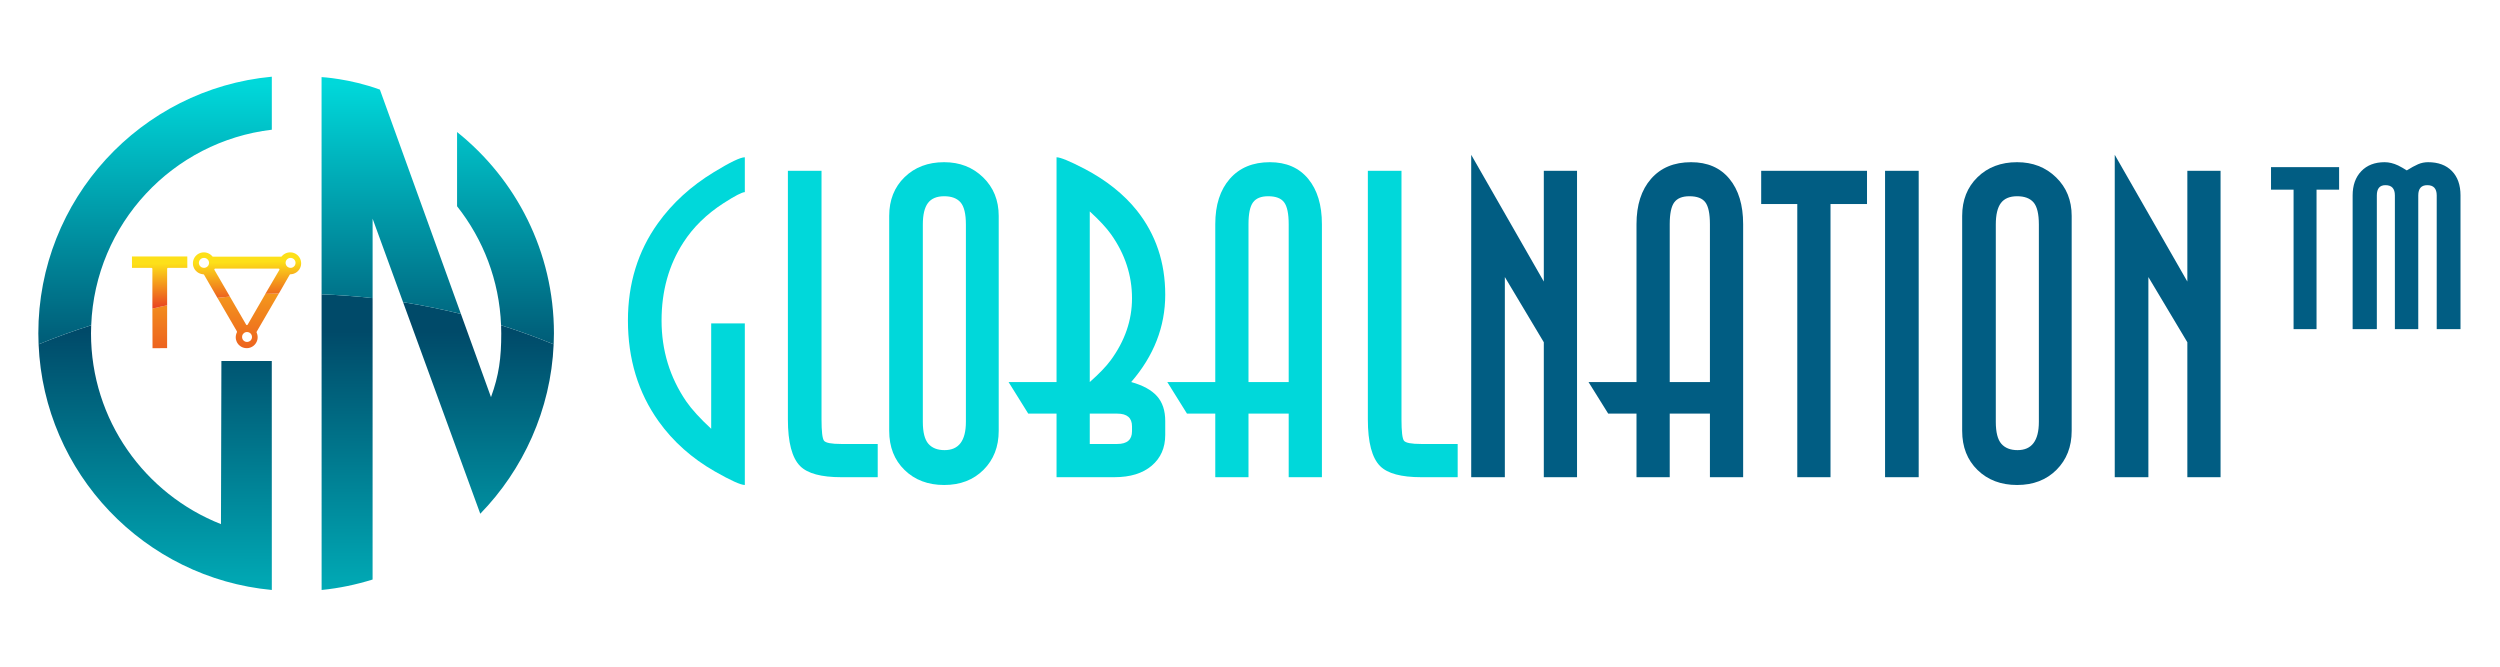
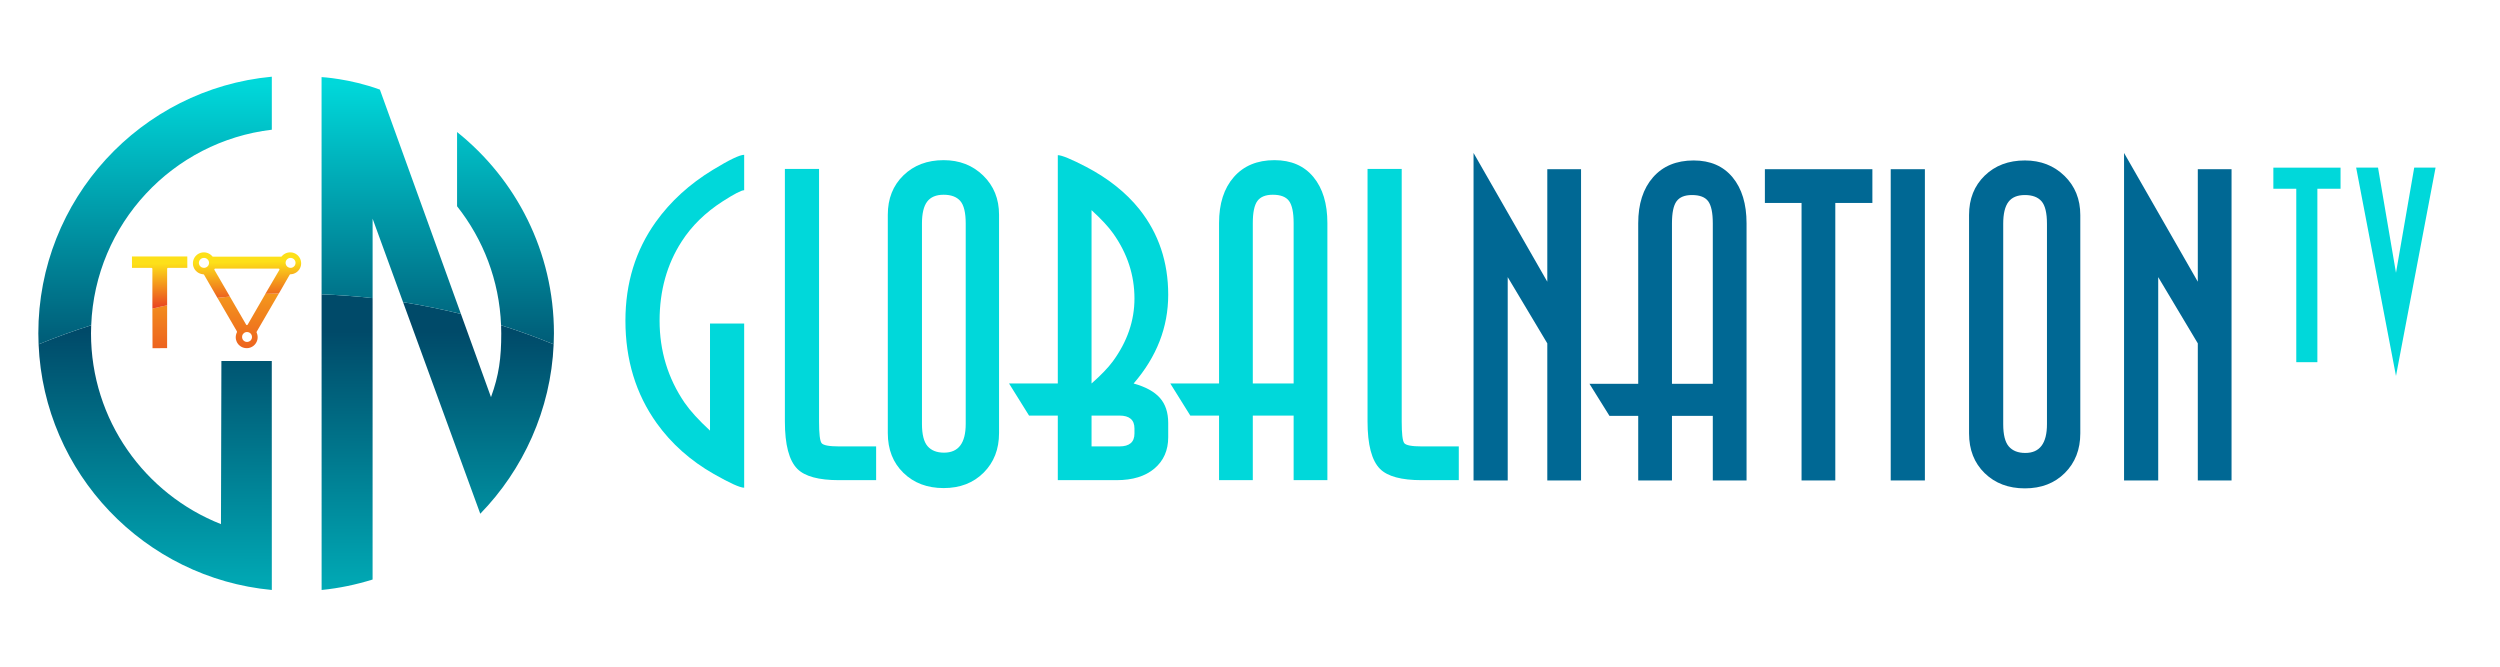
- <svg xmlns="http://www.w3.org/2000/svg" xmlns:ns1="http://vectornator.io" height="100%" stroke-miterlimit="10" style="fill-rule:nonzero;clip-rule:evenodd;stroke-linecap:round;stroke-linejoin:round;" viewBox="0 0 3840 1024" width="100%" xml:space="preserve">
+ <svg xmlns="http://www.w3.org/2000/svg" xmlns:ns1="http://vectornator.io" height="" stroke-miterlimit="10" style="fill-rule:nonzero;clip-rule:evenodd;stroke-linecap:round;stroke-linejoin:round;" version="1.1" viewBox="0 0 3840 1024" width="3840" xml:space="preserve">
  <defs>
    <linearGradient gradientTransform="matrix(0.469117 6.287e-18 6.08189e-18 0.469117 -445.845 5.35518)" gradientUnits="userSpaceOnUse" id="LinearGradient" x1="1641.21" x2="1637.56" y1="704.771" y2="1233.87">
      <stop offset="3.49553e-05" stop-color="#fddf19" />
      <stop offset="1" stop-color="#e94420" />
    </linearGradient>
    <linearGradient gradientTransform="matrix(0.469117 0 0 0.469117 -445.845 5.35518)" gradientUnits="userSpaceOnUse" id="LinearGradient_2" x1="1656.3" x2="1659.28" y1="847.753" y2="991.669">
      <stop offset="0.004" stop-color="#fde019" />
      <stop offset="1" stop-color="#e94420" />
    </linearGradient>
    <linearGradient gradientTransform="matrix(0.469117 6.287e-18 6.08189e-18 0.469117 -445.845 5.35518)" gradientUnits="userSpaceOnUse" id="LinearGradient_3" x1="1641.21" x2="1637.56" y1="704.771" y2="1233.87">
      <stop offset="3.49553e-05" stop-color="#fddf19" />
      <stop offset="1" stop-color="#e94420" />
    </linearGradient>
    <linearGradient gradientTransform="matrix(0.469117 0 0 0.469117 -445.845 5.35518)" gradientUnits="userSpaceOnUse" id="LinearGradient_4" x1="1656.3" x2="1659.28" y1="847.753" y2="991.669">
      <stop offset="0.004" stop-color="#fde019" />
      <stop offset="1" stop-color="#e94420" />
    </linearGradient>
    <linearGradient gradientTransform="matrix(0.469117 0 0 0.469117 -445.845 5.35518)" gradientUnits="userSpaceOnUse" id="LinearGradient_5" x1="1920.11" x2="1922.25" y1="2323.22" y2="1074.46">
      <stop offset="0" stop-color="#00d8da" />
      <stop offset="1" stop-color="#004a69" />
    </linearGradient>
    <linearGradient gradientTransform="matrix(0.469117 0 0 0.469117 -445.845 5.35518)" gradientUnits="userSpaceOnUse" id="LinearGradient_6" x1="1919.95" x2="1919.51" y1="263.097" y2="1238.16">
      <stop offset="0" stop-color="#00d8da" />
      <stop offset="1" stop-color="#004a69" />
    </linearGradient>
  </defs>
-   <g id="GNTV-Logo-Elements" ns1:layerName="GNTV Logo Elements">
-     <g fill="#015d83" opacity="1" stroke="none" ns1:layerName="Text 1">
-       <path d="M1144.05 744.944C1137.75 744.944 1122.42 738.014 1098.06 724.154C1062.78 703.994 1034.01 678.374 1011.75 647.294C980.252 603.194 964.502 551.534 964.502 492.314C964.502 435.614 979.832 385.844 1010.49 343.004C1032.75 311.924 1061.52 285.674 1096.8 264.254C1121.58 249.134 1137.33 241.574 1144.05 241.574L1144.05 295.124C1139.85 295.124 1128.93 300.794 1111.29 312.134C1085.25 328.934 1064.67 349.094 1049.55 372.614C1027.29 407.054 1016.16 446.954 1016.16 492.314C1016.16 538.094 1028.76 579.464 1053.96 616.424C1062.36 628.604 1075.17 642.674 1092.39 658.634L1092.39 496.724L1144.05 496.724L1144.05 744.944Z" fill="#00d8da" />
-       <path d="M1348.17 732.974L1292.1 732.974C1261.44 732.974 1240.44 727.304 1229.1 715.964C1216.5 703.364 1210.2 679.424 1210.2 644.144L1210.2 262.364L1261.86 262.364L1261.86 644.144C1261.86 662.624 1263.12 673.544 1265.64 676.904C1268.16 680.264 1276.98 681.944 1292.1 681.944L1348.17 681.944L1348.17 732.974Z" fill="#00d8da" />
-       <path d="M1534.02 661.784C1534.02 686.144 1526.25 706.094 1510.71 721.634C1495.17 737.174 1475.01 744.944 1450.23 744.944C1425.45 744.944 1405.19 737.279 1389.44 721.949C1373.69 706.619 1365.81 686.564 1365.81 661.784L1365.81 331.664C1365.81 307.304 1373.69 287.459 1389.44 272.129C1405.19 256.799 1425.45 249.134 1450.23 249.134C1474.17 249.134 1494.12 256.904 1510.08 272.444C1526.04 287.984 1534.02 307.724 1534.02 331.664L1534.02 661.784ZM1483.62 647.924L1483.62 344.894C1483.62 328.514 1480.89 317.174 1475.43 310.874C1469.97 304.574 1461.57 301.424 1450.23 301.424C1438.89 301.424 1430.6 304.889 1425.35 311.819C1420.1 318.749 1417.47 329.774 1417.47 344.894L1417.47 647.924C1417.47 663.884 1420.31 675.119 1425.98 681.629C1431.65 688.139 1439.94 691.394 1450.86 691.394C1472.7 691.394 1483.62 676.904 1483.62 647.924Z" fill="#00d8da" />
-       <path d="M1789.8 668.084C1789.8 687.824 1782.87 703.574 1769.01 715.334C1755.15 727.094 1736.04 732.974 1711.68 732.974L1622.85 732.974L1622.85 635.324L1579.38 635.324L1549.14 586.814L1622.85 586.814L1622.85 241.574C1628.73 241.574 1643.01 247.454 1665.69 259.214C1699.29 276.854 1726.17 298.274 1746.33 323.474C1775.31 360.014 1789.8 403.064 1789.8 452.624C1789.8 501.764 1772.37 546.494 1737.51 586.814C1755.57 591.854 1768.8 599.099 1777.2 608.549C1785.6 617.999 1789.8 630.704 1789.8 646.664L1789.8 668.084ZM1738.77 458.294C1738.77 423.014 1728.06 390.254 1706.64 360.014C1699.5 349.934 1688.58 338.174 1673.88 324.734L1673.88 586.814C1688.16 574.214 1698.87 563.084 1706.01 553.424C1727.85 523.604 1738.77 491.894 1738.77 458.294ZM1738.77 662.414L1738.77 654.854C1738.77 641.834 1731.21 635.324 1716.09 635.324L1673.88 635.324L1673.88 681.944L1716.09 681.944C1731.21 681.944 1738.77 675.434 1738.77 662.414Z" fill="#00d8da" />
-       <path d="M2030.46 732.974L1979.43 732.974L1979.43 635.324L1917.69 635.324L1917.69 732.974L1866.66 732.974L1866.66 635.324L1823.19 635.324L1792.95 586.814L1866.66 586.814L1866.66 344.264C1866.66 314.864 1874.12 291.659 1889.03 274.649C1903.94 257.639 1924.41 249.134 1950.45 249.134C1975.65 249.134 1995.29 257.639 2009.36 274.649C2023.43 291.659 2030.46 314.864 2030.46 344.264L2030.46 732.974ZM1979.43 586.814L1979.43 344.264C1979.43 328.304 1977.12 317.174 1972.5 310.874C1967.88 304.574 1959.69 301.424 1947.93 301.424C1937.01 301.424 1929.24 304.574 1924.62 310.874C1920 317.174 1917.69 328.304 1917.69 344.264L1917.69 586.814L1979.43 586.814Z" fill="#00d8da" />
-       <path d="M2238.99 732.974L2182.92 732.974C2152.26 732.974 2131.26 727.304 2119.92 715.964C2107.32 703.364 2101.02 679.424 2101.02 644.144L2101.02 262.364L2152.68 262.364L2152.68 644.144C2152.68 662.624 2153.94 673.544 2156.46 676.904C2158.98 680.264 2167.8 681.944 2182.92 681.944L2238.99 681.944L2238.99 732.974Z" fill="#00d8da" />
-       <path d="M2422.32 732.974L2371.29 732.974L2371.29 525.704L2311.44 425.534L2311.44 732.974L2259.78 732.974L2259.78 237.794L2371.29 432.464L2371.29 262.364L2422.32 262.364L2422.32 732.974Z" />
-       <path d="M2677.47 732.974L2626.44 732.974L2626.44 635.324L2564.7 635.324L2564.7 732.974L2513.67 732.974L2513.67 635.324L2470.2 635.324L2439.96 586.814L2513.67 586.814L2513.67 344.264C2513.67 314.864 2521.13 291.659 2536.04 274.649C2550.95 257.639 2571.42 249.134 2597.46 249.134C2622.66 249.134 2642.3 257.639 2656.37 274.649C2670.44 291.659 2677.47 314.864 2677.47 344.264L2677.47 732.974ZM2626.44 586.814L2626.44 344.264C2626.44 328.304 2624.13 317.174 2619.51 310.874C2614.89 304.574 2606.7 301.424 2594.94 301.424C2584.02 301.424 2576.25 304.574 2571.63 310.874C2567.01 317.174 2564.7 328.304 2564.7 344.264L2564.7 586.814L2626.44 586.814Z" />
-       <path d="M2867.73 313.394L2811.66 313.394L2811.66 732.974L2760.63 732.974L2760.63 313.394L2705.19 313.394L2705.19 262.364L2867.73 262.364L2867.73 313.394Z" />
-       <path d="M2947.11 732.974L2895.45 732.974L2895.45 262.364L2947.11 262.364L2947.11 732.974Z" />
-       <path d="M3182.1 661.784C3182.1 686.144 3174.33 706.094 3158.79 721.634C3143.25 737.174 3123.09 744.944 3098.31 744.944C3073.53 744.944 3053.27 737.279 3037.52 721.949C3021.77 706.619 3013.89 686.564 3013.89 661.784L3013.89 331.664C3013.89 307.304 3021.77 287.459 3037.52 272.129C3053.27 256.799 3073.53 249.134 3098.31 249.134C3122.25 249.134 3142.2 256.904 3158.16 272.444C3174.12 287.984 3182.1 307.724 3182.1 331.664L3182.1 661.784ZM3131.7 647.924L3131.7 344.894C3131.7 328.514 3128.97 317.174 3123.51 310.874C3118.05 304.574 3109.65 301.424 3098.31 301.424C3086.97 301.424 3078.68 304.889 3073.43 311.819C3068.18 318.749 3065.55 329.774 3065.55 344.894L3065.55 647.924C3065.55 663.884 3068.39 675.119 3074.06 681.629C3079.73 688.139 3088.02 691.394 3098.94 691.394C3120.78 691.394 3131.7 676.904 3131.7 647.924Z" />
-       <path d="M3410.79 732.974L3359.76 732.974L3359.76 525.704L3299.91 425.534L3299.91 732.974L3248.25 732.974L3248.25 237.794L3359.76 432.464L3359.76 262.364L3410.79 262.364L3410.79 732.974Z" />
-       <path d="M3779.34 505.544L3742.8 505.544L3742.8 300.164C3742.8 289.664 3737.97 284.414 3728.31 284.414C3719.07 284.414 3714.45 289.664 3714.45 300.164L3714.45 505.544L3678.54 505.544L3678.54 300.164C3678.54 289.664 3673.71 284.414 3664.05 284.414C3655.23 284.414 3650.82 289.664 3650.82 300.164L3650.82 505.544L3613.65 505.544L3613.65 300.164C3613.65 284.624 3618.06 272.234 3626.88 262.994C3635.7 253.754 3647.67 249.134 3662.79 249.134C3669.51 249.134 3676.44 250.814 3683.58 254.174C3687.78 256.274 3692.19 258.794 3696.81 261.734C3703.53 257.534 3709.31 254.384 3714.14 252.284C3718.97 250.184 3724.11 249.134 3729.57 249.134C3745.11 249.134 3757.29 253.649 3766.11 262.679C3774.93 271.709 3779.34 284.204 3779.34 300.164L3779.34 505.544ZM3592.86 291.344L3558.21 291.344L3558.21 505.544L3522.93 505.544L3522.93 291.344L3488.28 291.344L3488.28 256.694L3592.86 256.694L3592.86 291.344Z" />
+   <g id="GNTV-Logo-Elements" ns1:layername="GNTV Logo Elements">
+     <g opacity="1" ns1:layername="GLOBALNATION">
+       <g opacity="1" ns1:layername="TV">
+         <path d="M3741.04 257.407L3680.24 577.407L3619.04 257.407L3652.64 257.407L3680.24 419.007L3708.24 257.407L3741.04 257.407Z" fill="#00d8da" opacity="1" stroke="none" ns1:layername="V" />
+         <path d="M3595.08 289.913L3559.48 289.913L3559.48 556.313L3527.08 556.313L3527.08 289.913L3491.88 289.913L3491.88 257.513L3595.08 257.513L3595.08 289.913Z" fill="#00d8da" opacity="1" stroke="none" ns1:layername="T" />
+       </g>
+       <g opacity="1" ns1:layername="Nation">
+         <g fill="#006894" opacity="1" stroke="none" ns1:layername="ation">
+           <path d="M2682.7 737.974L2630.86 737.974L2630.86 638.774L2568.14 638.774L2568.14 737.974L2516.3 737.974L2516.3 638.774L2472.14 638.774L2441.42 589.494L2516.3 589.494L2516.3 343.094C2516.3 313.227 2523.87 289.654 2539.02 272.374C2554.16 255.094 2574.96 246.454 2601.42 246.454C2627.02 246.454 2646.96 255.094 2661.26 272.374C2675.55 289.654 2682.7 313.227 2682.7 343.094L2682.7 737.974ZM2630.86 589.494L2630.86 343.094C2630.86 326.88 2628.51 315.574 2623.82 309.174C2619.12 302.774 2610.8 299.574 2598.86 299.574C2587.76 299.574 2579.87 302.774 2575.18 309.174C2570.48 315.574 2568.14 326.88 2568.14 343.094L2568.14 589.494L2630.86 589.494Z" />
+           <path d="M2875.98 311.734L2819.02 311.734L2819.02 737.974L2767.18 737.974L2767.18 311.734L2710.86 311.734L2710.86 259.894L2875.98 259.894L2875.98 311.734Z" />
+           <path d="M2956.62 737.974L2904.14 737.974L2904.14 259.894L2956.62 259.894L2956.62 737.974Z" />
+           <path d="M3195.34 665.654C3195.34 690.4 3187.44 710.667 3171.66 726.454C3155.87 742.24 3135.39 750.134 3110.22 750.134C3085.04 750.134 3064.46 742.347 3048.46 726.774C3032.46 711.2 3024.46 690.827 3024.46 665.654L3024.46 330.294C3024.46 305.547 3032.46 285.387 3048.46 269.814C3064.46 254.24 3085.04 246.454 3110.22 246.454C3134.54 246.454 3154.8 254.347 3171.02 270.134C3187.23 285.92 3195.34 305.974 3195.34 330.294L3195.34 665.654ZM3144.14 651.574L3144.14 343.734C3144.14 327.094 3141.36 315.574 3135.82 309.174C3130.27 302.774 3121.74 299.574 3110.22 299.574C3098.7 299.574 3090.27 303.094 3084.94 310.134C3079.6 317.174 3076.94 328.374 3076.94 343.734L3076.94 651.574C3076.94 667.787 3079.82 679.2 3085.58 685.814C3091.34 692.427 3099.76 695.734 3110.86 695.734C3133.04 695.734 3144.14 681.014 3144.14 651.574Z" />
+           <path d="M3427.66 737.974L3375.82 737.974L3375.82 527.414L3315.02 425.654L3315.02 737.974L3262.54 737.974L3262.54 234.934L3375.82 432.694L3375.82 259.894L3427.66 259.894L3427.66 737.974Z" />
+         </g>
+         <path d="M2428.49 737.974L2376.65 737.974L2376.65 527.414L2315.85 425.654L2315.85 737.974L2263.37 737.974L2263.37 234.934L2376.65 432.694L2376.65 259.894L2428.49 259.894L2428.49 737.974Z" fill="#006894" opacity="1" stroke="none" ns1:layername="N" />
+       </g>
+       <g opacity="1" ns1:layername="Global">
+         <g fill="#00d8da" opacity="1" stroke="none" ns1:layername="lobal">
+           <path d="M1345.74 737.528L1288.78 737.528C1257.63 737.528 1236.3 731.768 1224.78 720.248C1211.98 707.448 1205.58 683.128 1205.58 647.288L1205.58 259.448L1258.06 259.448L1258.06 647.288C1258.06 666.062 1259.34 677.155 1261.9 680.568C1264.46 683.982 1273.42 685.688 1288.78 685.688L1345.74 685.688L1345.74 737.528Z" />
+           <path d="M1534.54 665.208C1534.54 689.955 1526.65 710.222 1510.86 726.008C1495.07 741.795 1474.59 749.688 1449.42 749.688C1424.25 749.688 1403.66 741.902 1387.66 726.328C1371.66 710.755 1363.66 690.382 1363.66 665.208L1363.66 329.848C1363.66 305.102 1371.66 284.942 1387.66 269.368C1403.66 253.795 1424.25 246.008 1449.42 246.008C1473.74 246.008 1494.01 253.902 1510.22 269.688C1526.43 285.475 1534.54 305.528 1534.54 329.848L1534.54 665.208ZM1483.34 651.128L1483.34 343.288C1483.34 326.648 1480.57 315.128 1475.02 308.728C1469.47 302.328 1460.94 299.128 1449.42 299.128C1437.9 299.128 1429.47 302.648 1424.14 309.688C1418.81 316.728 1416.14 327.928 1416.14 343.288L1416.14 651.128C1416.14 667.342 1419.02 678.755 1424.78 685.368C1430.54 691.982 1438.97 695.288 1450.06 695.288C1472.25 695.288 1483.34 680.568 1483.34 651.128Z" />
+           <path d="M1794.38 671.608C1794.38 691.662 1787.34 707.662 1773.26 719.608C1759.18 731.555 1739.77 737.528 1715.02 737.528L1624.78 737.528L1624.78 638.328L1580.62 638.328L1549.9 589.048L1624.78 589.048L1624.78 238.328C1630.75 238.328 1645.26 244.302 1668.3 256.248C1702.43 274.168 1729.74 295.928 1750.22 321.528C1779.66 358.648 1794.38 402.382 1794.38 452.728C1794.38 502.648 1776.67 548.088 1741.26 589.048C1759.61 594.168 1773.05 601.528 1781.58 611.128C1790.11 620.728 1794.38 633.635 1794.38 649.848L1794.38 671.608ZM1742.54 458.488C1742.54 422.648 1731.66 389.368 1709.9 358.648C1702.65 348.408 1691.55 336.462 1676.62 322.808L1676.62 589.048C1691.13 576.248 1702.01 564.942 1709.26 555.128C1731.45 524.835 1742.54 492.622 1742.54 458.488ZM1742.54 665.848L1742.54 658.168C1742.54 644.942 1734.86 638.328 1719.5 638.328L1676.62 638.328L1676.62 685.688L1719.5 685.688C1734.86 685.688 1742.54 679.075 1742.54 665.848Z" />
+           <path d="M2038.86 737.528L1987.02 737.528L1987.02 638.328L1924.3 638.328L1924.3 737.528L1872.46 737.528L1872.46 638.328L1828.3 638.328L1797.58 589.048L1872.46 589.048L1872.46 342.648C1872.46 312.782 1880.03 289.208 1895.18 271.928C1910.33 254.648 1931.13 246.008 1957.58 246.008C1983.18 246.008 2003.13 254.648 2017.42 271.928C2031.71 289.208 2038.86 312.782 2038.86 342.648L2038.86 737.528ZM1987.02 589.048L1987.02 342.648C1987.02 326.435 1984.67 315.128 1979.98 308.728C1975.29 302.328 1966.97 299.128 1955.02 299.128C1943.93 299.128 1936.03 302.328 1931.34 308.728C1926.65 315.128 1924.3 326.435 1924.3 342.648L1924.3 589.048L1987.02 589.048Z" />
+           <path d="M2240.7 737.528L2183.74 737.528C2152.59 737.528 2131.26 731.768 2119.74 720.248C2106.94 707.448 2100.54 683.128 2100.54 647.288L2100.54 259.448L2153.02 259.448L2153.02 647.288C2153.02 666.062 2154.3 677.155 2156.86 680.568C2159.42 683.982 2168.38 685.688 2183.74 685.688L2240.7 685.688L2240.7 737.528Z" />
+         </g>
+         <path d="M1143.05 749.134C1136.65 749.134 1121.08 742.094 1096.33 728.014C1060.49 707.534 1031.27 681.507 1008.65 649.934C976.652 605.134 960.652 552.654 960.652 492.494C960.652 434.894 976.225 384.334 1007.37 340.814C1029.99 309.24 1059.21 282.574 1095.05 260.814C1120.23 245.454 1136.23 237.774 1143.05 237.774L1143.05 292.174C1138.79 292.174 1127.69 297.934 1109.77 309.454C1083.32 326.52 1062.41 347 1047.05 370.894C1024.44 405.88 1013.13 446.414 1013.13 492.494C1013.13 539 1025.93 581.027 1051.53 618.574C1060.07 630.947 1073.08 645.24 1090.57 661.454L1090.57 496.974L1143.05 496.974L1143.05 749.134Z" fill="#00d8da" opacity="1" stroke="none" ns1:layername="G" />
+       </g>
    </g>
-     <g opacity="1" ns1:layerName="GNTV">
-       <g opacity="0" ns1:layerName="TV BAK">
-         <path d="M428.286 450.876C421.387 451.038 414.507 451.101 407.668 451.383L380.344 498.779L379.2 499.424L378.13 498.779L353.048 455.498C346.659 456.061 340.317 456.864 333.995 457.53L363.969 509.099L363.969 510.287L363.485 511.313L362.884 512.926L362.458 514.612L362.18 516.341L362.077 518.071L362.18 519.801L362.458 521.516L362.943 523.143L363.588 524.874L364.394 526.501L365.42 528.01L366.564 529.418L367.912 530.65L369.319 531.793L370.889 532.76L372.501 533.523L374.773 534.271L376.987 534.652L379.318 534.754L381.532 534.593L383.422 534.168L385.196 533.567L386.882 532.76L388.495 531.793L389.961 530.65L391.309 529.359L392.497 527.893L393.523 526.325L394.447 524.434L395.15 522.498L395.576 520.49L395.737 518.437L395.678 516.385L395.356 514.333L394.769 512.339L394.124 510.712L394.168 509.641L428.286 450.876ZM256.731 469.005C247.478 470.799 244.64 471.531 234.07 473.995L234.273 534.813L256.673 534.754L256.731 469.005ZM379.64 510.008L380.989 510.126L382.44 510.609L382.719 510.712L383.906 511.415L384.126 511.576L385.035 512.442L385.255 512.662L386.017 513.747L386.12 513.966L386.662 515.154L386.985 516.605L387.043 517.631L386.985 518.716L386.765 519.742L386.399 520.71L385.9 521.634L385.314 522.498L384.61 523.246L383.804 523.848L382.499 524.551L381.092 525.035L380.827 525.094L379.479 525.196L378.072 525.094L377.911 525.035L377.206 524.874L376.503 524.654L374.934 523.744L374.714 523.569L373.747 522.66L373.16 521.956L372.779 521.311L372.134 519.742L372.076 519.464L371.856 518.233L371.856 517.954L371.914 516.605L372.178 515.198L372.559 514.23L373.102 513.366L373.747 512.559L374.451 511.855L375.257 511.211L376.121 510.712L377.045 510.346L378.13 510.067L379.64 510.008Z" fill="url(#LinearGradient)" fill-rule="nonzero" opacity="1" stroke="none" ns1:layerName="TV Bot" />
-         <path d="M313.451 387.627L311.985 387.686L310.533 387.803L309.126 388.125L307.836 388.449L307.778 388.492L306.267 389.093L304.86 389.797L303.555 390.603L302.324 391.585L301.137 392.656L300.11 393.799L299.128 395.089L298.38 396.438L297.677 397.743L297.192 399.135L296.753 400.542L296.489 402.008L296.328 403.46L296.328 404.985L296.431 406.436L296.65 407.902L297.031 409.354L297.559 410.761L298.16 412.109L298.908 413.458L299.773 414.645L300.755 415.833L301.84 416.859L302.969 417.842L304.098 418.648L305.241 419.292L306.473 419.894L307.778 420.377L309.067 420.758L310.431 421.082L311.779 421.243L312.366 421.243L313.392 421.888L333.97 457.544C340.292 456.879 346.744 456.091 353.133 455.53L329.283 414.44L329.283 413.194L330.368 412.535L428.106 412.535L429.19 413.194L429.19 414.44L407.562 451.379C414.402 451.098 421.437 451.03 428.336 450.868L445.008 421.888L446.035 421.243L447.34 421.184L449.114 420.92L450.902 420.48L452.632 419.777L454.42 418.868L456.092 417.724L457.602 416.376L458.95 414.865L460.035 413.297L460.959 411.626L461.662 409.837L462.19 408.005L462.469 406.114L462.571 404.222L462.41 402.332L462.088 400.44L461.545 398.652L460.842 396.98L459.933 395.412L458.848 393.902L457.66 392.553L456.312 391.365L454.801 390.28L453.233 389.357L451.987 388.83L450.741 388.39L449.451 388.009L448.146 387.803L446.797 387.686L445.449 387.627L444.144 387.686L442.795 387.906L441.226 388.229L439.717 388.712L438.309 389.357L436.916 390.119L435.612 390.984L434.365 392.011L433.295 393.139L432.753 393.799L431.771 394.283L327.114 394.283L326.146 393.843L325.223 392.714L323.83 391.468L322.305 390.339L320.693 389.416L318.963 388.668L317.174 388.125L315.283 387.744L313.451 387.627ZM287.458 393.902L202.739 393.96L202.68 394.166L202.739 411.406L202.959 411.464L232.762 411.406L233.612 411.875L234.067 412.71L234.07 474.002C242.823 472.201 247.794 470.597 256.731 469.005L256.731 412.71L257.113 411.787L257.977 411.406L287.62 411.406L287.678 411.406L287.737 411.186L287.678 393.96L287.458 393.902ZM312.747 396.174L314.095 396.174L315.4 396.394L316.632 396.878L316.852 396.98L318.156 397.787L318.362 398.006L319.344 398.974L319.506 399.194L320.253 400.279L320.575 401.085L320.854 401.892L321.015 402.712L321.074 403.46L320.913 405.248L320.854 405.513L320.473 406.759L320.048 407.58L319.608 408.268L318.743 409.192L317.716 410.057L316.529 410.702L315.283 411.142L313.876 411.406L312.366 411.347L312.16 411.303L310.959 411.024L309.609 410.482L309.346 410.38L308.159 409.515L307.997 409.354L307.073 408.327L306.912 408.166L306.208 406.979L306.106 406.759L305.725 405.468L305.505 404.222L305.564 402.815L305.827 401.466L306.37 400.22L306.531 399.956L307.396 398.769L307.558 398.607L308.584 397.684L308.804 397.523L309.991 396.878L310.211 396.76L311.501 396.335L312.747 396.174ZM445.83 396.174L447.12 396.174L448.366 396.438L449.612 396.878L451.019 397.743L451.987 398.652L452.852 399.839L453.497 401.202L453.878 402.595L453.937 404.002L453.775 405.351L453.335 406.714L453.233 406.979L452.529 408.225L452.368 408.386L451.503 409.354L451.283 409.515L450.257 410.321L450.037 410.438L448.85 410.981L447.604 411.303L446.093 411.406L444.643 411.244L444.423 411.142L443.118 410.702L442.912 410.6L441.827 409.954L440.802 409.03L440.581 408.81L439.775 407.682L439.174 406.436L438.808 405.028L438.69 403.578L438.852 402.112L439.336 400.704L439.775 399.839L440.259 399.135L440.86 398.491L441.505 397.904L442.209 397.361L442.957 396.921L443.719 396.599L444.686 396.335L445.83 396.174Z" fill="url(#LinearGradient_2)" fill-rule="nonzero" opacity="1" stroke="none" ns1:layerName="TV Top" />
+     <g opacity="1" ns1:layername="GNTV">
+       <g opacity="0" ns1:layername="TV BAK">
+         <path d="M428.286 450.876C421.387 451.038 414.507 451.101 407.668 451.383L380.344 498.779L379.2 499.424L378.13 498.779L353.048 455.498C346.659 456.061 340.317 456.864 333.995 457.53L363.969 509.099L363.969 510.287L363.485 511.313L362.884 512.926L362.458 514.612L362.18 516.341L362.077 518.071L362.18 519.801L362.458 521.516L362.943 523.143L363.588 524.874L364.394 526.501L365.42 528.01L366.564 529.418L367.912 530.65L369.319 531.793L370.889 532.76L372.501 533.523L374.773 534.271L376.987 534.652L379.318 534.754L381.532 534.593L383.422 534.168L385.196 533.567L386.882 532.76L388.495 531.793L389.961 530.65L391.309 529.359L392.497 527.893L393.523 526.325L394.447 524.434L395.15 522.498L395.576 520.49L395.737 518.437L395.678 516.385L395.356 514.333L394.769 512.339L394.124 510.712L394.168 509.641L428.286 450.876ZM256.731 469.005C247.478 470.799 244.64 471.531 234.07 473.995L234.273 534.813L256.673 534.754L256.731 469.005ZM379.64 510.008L380.989 510.126L382.44 510.609L382.719 510.712L383.906 511.415L384.126 511.576L385.035 512.442L385.255 512.662L386.017 513.747L386.12 513.966L386.662 515.154L386.985 516.605L387.043 517.631L386.985 518.716L386.765 519.742L386.399 520.71L385.9 521.634L385.314 522.498L384.61 523.246L383.804 523.848L382.499 524.551L381.092 525.035L380.827 525.094L379.479 525.196L378.072 525.094L377.911 525.035L377.206 524.874L376.503 524.654L374.934 523.744L374.714 523.569L373.747 522.66L373.16 521.956L372.779 521.311L372.134 519.742L372.076 519.464L371.856 518.233L371.856 517.954L371.914 516.605L372.178 515.198L372.559 514.23L373.102 513.366L373.747 512.559L374.451 511.855L375.257 511.211L376.121 510.712L377.045 510.346L378.13 510.067L379.64 510.008Z" fill="url(#LinearGradient)" fill-rule="nonzero" opacity="1" stroke="none" ns1:layername="TV Bot" />
+         <path d="M313.451 387.627L311.985 387.686L310.533 387.803L309.126 388.125L307.836 388.449L307.778 388.492L306.267 389.093L304.86 389.797L303.555 390.603L302.324 391.585L301.137 392.656L300.11 393.799L299.128 395.089L298.38 396.438L297.677 397.743L297.192 399.135L296.753 400.542L296.489 402.008L296.328 403.46L296.328 404.985L296.431 406.436L296.65 407.902L297.031 409.354L297.559 410.761L298.16 412.109L298.908 413.458L299.773 414.645L300.755 415.833L301.84 416.859L302.969 417.842L304.098 418.648L305.241 419.292L306.473 419.894L307.778 420.377L309.067 420.758L310.431 421.082L311.779 421.243L312.366 421.243L313.392 421.888L333.97 457.544C340.292 456.879 346.744 456.091 353.133 455.53L329.283 414.44L329.283 413.194L330.368 412.535L428.106 412.535L429.19 413.194L429.19 414.44L407.562 451.379C414.402 451.098 421.437 451.03 428.336 450.868L445.008 421.888L446.035 421.243L447.34 421.184L449.114 420.92L450.902 420.48L452.632 419.777L454.42 418.868L456.092 417.724L457.602 416.376L458.95 414.865L460.035 413.297L460.959 411.626L461.662 409.837L462.19 408.005L462.469 406.114L462.571 404.222L462.41 402.332L462.088 400.44L461.545 398.652L460.842 396.98L459.933 395.412L458.848 393.902L457.66 392.553L456.312 391.365L454.801 390.28L453.233 389.357L451.987 388.83L450.741 388.39L449.451 388.009L448.146 387.803L446.797 387.686L445.449 387.627L444.144 387.686L442.795 387.906L441.226 388.229L439.717 388.712L438.309 389.357L436.916 390.119L435.612 390.984L434.365 392.011L433.295 393.139L432.753 393.799L431.771 394.283L327.114 394.283L326.146 393.843L325.223 392.714L323.83 391.468L322.305 390.339L320.693 389.416L318.963 388.668L317.174 388.125L315.283 387.744L313.451 387.627ZM287.458 393.902L202.739 393.96L202.68 394.166L202.739 411.406L202.959 411.464L232.762 411.406L233.612 411.875L234.067 412.71L234.07 474.002C242.823 472.201 247.794 470.597 256.731 469.005L256.731 412.71L257.113 411.787L257.977 411.406L287.62 411.406L287.678 411.406L287.737 411.186L287.678 393.96L287.458 393.902ZM312.747 396.174L314.095 396.174L315.4 396.394L316.632 396.878L316.852 396.98L318.156 397.787L318.362 398.006L319.344 398.974L319.506 399.194L320.253 400.279L320.575 401.085L320.854 401.892L321.015 402.712L321.074 403.46L320.913 405.248L320.854 405.513L320.473 406.759L320.048 407.58L319.608 408.268L318.743 409.192L317.716 410.057L316.529 410.702L315.283 411.142L313.876 411.406L312.366 411.347L312.16 411.303L310.959 411.024L309.609 410.482L309.346 410.38L308.159 409.515L307.997 409.354L307.073 408.327L306.912 408.166L306.208 406.979L306.106 406.759L305.725 405.468L305.505 404.222L305.564 402.815L305.827 401.466L306.37 400.22L306.531 399.956L307.396 398.769L307.558 398.607L308.584 397.684L308.804 397.523L309.991 396.878L310.211 396.76L311.501 396.335L312.747 396.174ZM445.83 396.174L447.12 396.174L448.366 396.438L449.612 396.878L451.019 397.743L451.987 398.652L452.852 399.839L453.497 401.202L453.878 402.595L453.937 404.002L453.775 405.351L453.335 406.714L453.233 406.979L452.529 408.225L452.368 408.386L451.503 409.354L451.283 409.515L450.257 410.321L450.037 410.438L448.85 410.981L447.604 411.303L446.093 411.406L444.643 411.244L444.423 411.142L443.118 410.702L442.912 410.6L441.827 409.954L440.802 409.03L440.581 408.81L439.775 407.682L439.174 406.436L438.808 405.028L438.69 403.578L438.852 402.112L439.336 400.704L439.775 399.839L440.259 399.135L440.86 398.491L441.505 397.904L442.209 397.361L442.957 396.921L443.719 396.599L444.686 396.335L445.83 396.174Z" fill="url(#LinearGradient_2)" fill-rule="nonzero" opacity="1" stroke="none" ns1:layername="TV Top" />
      </g>
-       <g opacity="1" ns1:layerName="TV">
-         <path d="M428.286 450.876C421.387 451.038 414.507 451.101 407.668 451.383L380.344 498.779L379.2 499.424L378.13 498.779L353.048 455.498C346.659 456.061 340.317 456.864 333.995 457.53L363.969 509.099L363.969 510.287L363.485 511.313L362.884 512.926L362.458 514.612L362.18 516.341L362.077 518.071L362.18 519.801L362.458 521.516L362.943 523.143L363.588 524.874L364.394 526.501L365.42 528.01L366.564 529.418L367.912 530.65L369.319 531.793L370.889 532.76L372.501 533.523L374.773 534.271L376.987 534.652L379.318 534.754L381.532 534.593L383.422 534.168L385.196 533.567L386.882 532.76L388.495 531.793L389.961 530.65L391.309 529.359L392.497 527.893L393.523 526.325L394.447 524.434L395.15 522.498L395.576 520.49L395.737 518.437L395.678 516.385L395.356 514.333L394.769 512.339L394.124 510.712L394.168 509.641L428.286 450.876ZM256.731 469.005C247.478 470.799 244.64 471.531 234.07 473.995L234.273 534.813L256.673 534.754L256.731 469.005ZM379.64 510.008L380.989 510.126L382.44 510.609L382.719 510.712L383.906 511.415L384.126 511.576L385.035 512.442L385.255 512.662L386.017 513.747L386.12 513.966L386.662 515.154L386.985 516.605L387.043 517.631L386.985 518.716L386.765 519.742L386.399 520.71L385.9 521.634L385.314 522.498L384.61 523.246L383.804 523.848L382.499 524.551L381.092 525.035L380.827 525.094L379.479 525.196L378.072 525.094L377.911 525.035L377.206 524.874L376.503 524.654L374.934 523.744L374.714 523.569L373.747 522.66L373.16 521.956L372.779 521.311L372.134 519.742L372.076 519.464L371.856 518.233L371.856 517.954L371.914 516.605L372.178 515.198L372.559 514.23L373.102 513.366L373.747 512.559L374.451 511.855L375.257 511.211L376.121 510.712L377.045 510.346L378.13 510.067L379.64 510.008Z" fill="url(#LinearGradient_3)" fill-rule="nonzero" opacity="1" stroke="none" ns1:layerName="TV Bot" />
-         <path d="M313.451 387.627L311.985 387.686L310.533 387.803L309.126 388.125L307.836 388.449L307.778 388.492L306.267 389.093L304.86 389.797L303.555 390.603L302.324 391.585L301.137 392.656L300.11 393.799L299.128 395.089L298.38 396.438L297.677 397.743L297.192 399.135L296.753 400.542L296.489 402.008L296.328 403.46L296.328 404.985L296.431 406.436L296.65 407.902L297.031 409.354L297.559 410.761L298.16 412.109L298.908 413.458L299.773 414.645L300.755 415.833L301.84 416.859L302.969 417.842L304.098 418.648L305.241 419.292L306.473 419.894L307.778 420.377L309.067 420.758L310.431 421.082L311.779 421.243L312.366 421.243L313.392 421.888L333.97 457.544C340.292 456.879 346.744 456.091 353.133 455.53L329.283 414.44L329.283 413.194L330.368 412.535L428.106 412.535L429.19 413.194L429.19 414.44L407.562 451.379C414.402 451.098 421.437 451.03 428.336 450.868L445.008 421.888L446.035 421.243L447.34 421.184L449.114 420.92L450.902 420.48L452.632 419.777L454.42 418.868L456.092 417.724L457.602 416.376L458.95 414.865L460.035 413.297L460.959 411.626L461.662 409.837L462.19 408.005L462.469 406.114L462.571 404.222L462.41 402.332L462.088 400.44L461.545 398.652L460.842 396.98L459.933 395.412L458.848 393.902L457.66 392.553L456.312 391.365L454.801 390.28L453.233 389.357L451.987 388.83L450.741 388.39L449.451 388.009L448.146 387.803L446.797 387.686L445.449 387.627L444.144 387.686L442.795 387.906L441.226 388.229L439.717 388.712L438.309 389.357L436.916 390.119L435.612 390.984L434.365 392.011L433.295 393.139L432.753 393.799L431.771 394.283L327.114 394.283L326.146 393.843L325.223 392.714L323.83 391.468L322.305 390.339L320.693 389.416L318.963 388.668L317.174 388.125L315.283 387.744L313.451 387.627ZM287.458 393.902L202.739 393.96L202.68 394.166L202.739 411.406L202.959 411.464L232.762 411.406L233.612 411.875L234.067 412.71L234.07 474.002C242.823 472.201 247.794 470.597 256.731 469.005L256.731 412.71L257.113 411.787L257.977 411.406L287.62 411.406L287.678 411.406L287.737 411.186L287.678 393.96L287.458 393.902ZM312.747 396.174L314.095 396.174L315.4 396.394L316.632 396.878L316.852 396.98L318.156 397.787L318.362 398.006L319.344 398.974L319.506 399.194L320.253 400.279L320.575 401.085L320.854 401.892L321.015 402.712L321.074 403.46L320.913 405.248L320.854 405.513L320.473 406.759L320.048 407.58L319.608 408.268L318.743 409.192L317.716 410.057L316.529 410.702L315.283 411.142L313.876 411.406L312.366 411.347L312.16 411.303L310.959 411.024L309.609 410.482L309.346 410.38L308.159 409.515L307.997 409.354L307.073 408.327L306.912 408.166L306.208 406.979L306.106 406.759L305.725 405.468L305.505 404.222L305.564 402.815L305.827 401.466L306.37 400.22L306.531 399.956L307.396 398.769L307.558 398.607L308.584 397.684L308.804 397.523L309.991 396.878L310.211 396.76L311.501 396.335L312.747 396.174ZM445.83 396.174L447.12 396.174L448.366 396.438L449.612 396.878L451.019 397.743L451.987 398.652L452.852 399.839L453.497 401.202L453.878 402.595L453.937 404.002L453.775 405.351L453.335 406.714L453.233 406.979L452.529 408.225L452.368 408.386L451.503 409.354L451.283 409.515L450.257 410.321L450.037 410.438L448.85 410.981L447.604 411.303L446.093 411.406L444.643 411.244L444.423 411.142L443.118 410.702L442.912 410.6L441.827 409.954L440.802 409.03L440.581 408.81L439.775 407.682L439.174 406.436L438.808 405.028L438.69 403.578L438.852 402.112L439.336 400.704L439.775 399.839L440.259 399.135L440.86 398.491L441.505 397.904L442.209 397.361L442.957 396.921L443.719 396.599L444.686 396.335L445.83 396.174Z" fill="url(#LinearGradient_4)" fill-rule="nonzero" opacity="1" stroke="none" ns1:layerName="TV Top" />
+       <g opacity="1" ns1:layername="TV">
+         <path d="M428.286 450.876C421.387 451.038 414.507 451.101 407.668 451.383L380.344 498.779L379.2 499.424L378.13 498.779L353.048 455.498C346.659 456.061 340.317 456.864 333.995 457.53L363.969 509.099L363.969 510.287L363.485 511.313L362.884 512.926L362.458 514.612L362.18 516.341L362.077 518.071L362.18 519.801L362.458 521.516L362.943 523.143L363.588 524.874L364.394 526.501L365.42 528.01L366.564 529.418L367.912 530.65L369.319 531.793L370.889 532.76L372.501 533.523L374.773 534.271L376.987 534.652L379.318 534.754L381.532 534.593L383.422 534.168L385.196 533.567L386.882 532.76L388.495 531.793L389.961 530.65L391.309 529.359L392.497 527.893L393.523 526.325L394.447 524.434L395.15 522.498L395.576 520.49L395.737 518.437L395.678 516.385L395.356 514.333L394.769 512.339L394.124 510.712L394.168 509.641L428.286 450.876ZM256.731 469.005C247.478 470.799 244.64 471.531 234.07 473.995L234.273 534.813L256.673 534.754L256.731 469.005ZM379.64 510.008L380.989 510.126L382.44 510.609L382.719 510.712L383.906 511.415L384.126 511.576L385.035 512.442L385.255 512.662L386.017 513.747L386.12 513.966L386.662 515.154L386.985 516.605L387.043 517.631L386.985 518.716L386.765 519.742L386.399 520.71L385.9 521.634L385.314 522.498L384.61 523.246L383.804 523.848L382.499 524.551L381.092 525.035L380.827 525.094L379.479 525.196L378.072 525.094L377.911 525.035L377.206 524.874L376.503 524.654L374.934 523.744L374.714 523.569L373.747 522.66L373.16 521.956L372.779 521.311L372.134 519.742L372.076 519.464L371.856 518.233L371.856 517.954L371.914 516.605L372.178 515.198L372.559 514.23L373.102 513.366L373.747 512.559L374.451 511.855L375.257 511.211L376.121 510.712L377.045 510.346L378.13 510.067L379.64 510.008Z" fill="url(#LinearGradient_3)" fill-rule="nonzero" opacity="1" stroke="none" ns1:layername="TV Bot" />
+         <path d="M313.451 387.627L311.985 387.686L310.533 387.803L309.126 388.125L307.836 388.449L307.778 388.492L306.267 389.093L304.86 389.797L303.555 390.603L302.324 391.585L301.137 392.656L300.11 393.799L299.128 395.089L298.38 396.438L297.677 397.743L297.192 399.135L296.753 400.542L296.489 402.008L296.328 403.46L296.328 404.985L296.431 406.436L296.65 407.902L297.031 409.354L297.559 410.761L298.16 412.109L298.908 413.458L299.773 414.645L300.755 415.833L301.84 416.859L302.969 417.842L304.098 418.648L305.241 419.292L306.473 419.894L307.778 420.377L309.067 420.758L310.431 421.082L311.779 421.243L312.366 421.243L313.392 421.888L333.97 457.544C340.292 456.879 346.744 456.091 353.133 455.53L329.283 414.44L329.283 413.194L330.368 412.535L428.106 412.535L429.19 413.194L429.19 414.44L407.562 451.379C414.402 451.098 421.437 451.03 428.336 450.868L445.008 421.888L446.035 421.243L447.34 421.184L449.114 420.92L450.902 420.48L452.632 419.777L454.42 418.868L456.092 417.724L457.602 416.376L458.95 414.865L460.035 413.297L460.959 411.626L461.662 409.837L462.19 408.005L462.469 406.114L462.571 404.222L462.41 402.332L462.088 400.44L461.545 398.652L460.842 396.98L459.933 395.412L458.848 393.902L457.66 392.553L456.312 391.365L454.801 390.28L453.233 389.357L451.987 388.83L450.741 388.39L449.451 388.009L448.146 387.803L446.797 387.686L445.449 387.627L444.144 387.686L442.795 387.906L441.226 388.229L439.717 388.712L438.309 389.357L436.916 390.119L435.612 390.984L434.365 392.011L433.295 393.139L432.753 393.799L431.771 394.283L327.114 394.283L326.146 393.843L325.223 392.714L323.83 391.468L322.305 390.339L320.693 389.416L318.963 388.668L317.174 388.125L315.283 387.744L313.451 387.627ZM287.458 393.902L202.739 393.96L202.68 394.166L202.739 411.406L202.959 411.464L232.762 411.406L233.612 411.875L234.067 412.71L234.07 474.002C242.823 472.201 247.794 470.597 256.731 469.005L256.731 412.71L257.113 411.787L257.977 411.406L287.62 411.406L287.678 411.406L287.737 411.186L287.678 393.96L287.458 393.902ZM312.747 396.174L314.095 396.174L315.4 396.394L316.632 396.878L316.852 396.98L318.156 397.787L318.362 398.006L319.344 398.974L319.506 399.194L320.253 400.279L320.575 401.085L320.854 401.892L321.015 402.712L321.074 403.46L320.913 405.248L320.854 405.513L320.473 406.759L320.048 407.58L319.608 408.268L318.743 409.192L317.716 410.057L316.529 410.702L315.283 411.142L313.876 411.406L312.366 411.347L312.16 411.303L310.959 411.024L309.609 410.482L309.346 410.38L308.159 409.515L307.997 409.354L307.073 408.327L306.912 408.166L306.208 406.979L306.106 406.759L305.725 405.468L305.505 404.222L305.564 402.815L305.827 401.466L306.37 400.22L306.531 399.956L307.396 398.769L307.558 398.607L308.584 397.684L308.804 397.523L309.991 396.878L310.211 396.76L311.501 396.335L312.747 396.174ZM445.83 396.174L447.12 396.174L448.366 396.438L449.612 396.878L451.019 397.743L451.987 398.652L452.852 399.839L453.497 401.202L453.878 402.595L453.937 404.002L453.775 405.351L453.335 406.714L453.233 406.979L452.529 408.225L452.368 408.386L451.503 409.354L451.283 409.515L450.257 410.321L450.037 410.438L448.85 410.981L447.604 411.303L446.093 411.406L444.643 411.244L444.423 411.142L443.118 410.702L442.912 410.6L441.827 409.954L440.802 409.03L440.581 408.81L439.775 407.682L439.174 406.436L438.808 405.028L438.69 403.578L438.852 402.112L439.336 400.704L439.775 399.839L440.259 399.135L440.86 398.491L441.505 397.904L442.209 397.361L442.957 396.921L443.719 396.599L444.686 396.335L445.83 396.174Z" fill="url(#LinearGradient_4)" fill-rule="nonzero" opacity="1" stroke="none" ns1:layername="TV Top" />
      </g>
-       <g opacity="1" ns1:layerName="GN">
-         <path d="M493.948 452.086L493.998 906.2C520.91 903.546 547.246 897.931 572.3 890.161L572.325 457.904C546.471 455.008 520.333 453.058 493.948 452.086ZM619.119 464.175L737.692 789.117C803.392 721.557 846.099 629.631 850.42 528.877C824.012 518.067 797.08 508.269 769.652 499.611C769.812 503.725 769.93 507.848 769.93 512.002C769.93 549.951 766.469 576.346 754.163 610.024C754.163 610.024 726.205 532.677 707.999 482.258C678.828 474.994 649.192 468.927 619.119 464.175ZM140.094 499.586C112.644 508.25 85.704 518.058 59.273 528.877C67.595 727.273 221.852 887.894 417.51 906.2L417.46 554.54L340.065 554.54L339.41 805.059C222.544 759.007 139.792 645.228 139.791 512.002C139.791 507.838 139.933 503.711 140.094 499.586Z" fill="url(#LinearGradient_5)" fill-rule="nonzero" opacity="1" stroke="none" ns1:layerName="GN Bot" />
-         <path d="M417.51 117.8C216.331 136.626 58.87 305.901 58.87 512.002C58.87 517.658 59.039 523.279 59.273 528.877C85.704 518.058 112.644 508.25 140.094 499.586C146.138 343.879 265.16 217.234 417.51 199.225L417.51 117.8ZM493.923 118.43L493.948 452.086C520.333 453.058 546.471 455.009 572.325 457.904L572.325 335.906L619.119 464.175C649.192 468.927 678.828 474.994 707.999 482.258C658.894 346.27 583.605 137.683 583.507 137.647C536.997 120.627 493.923 118.43 493.923 118.43ZM702.055 202.776L702.055 316.815C742.13 367.456 766.977 430.667 769.652 499.611C797.08 508.269 824.012 518.067 850.42 528.877C850.662 523.274 850.847 517.656 850.847 512.002C850.847 386.842 792.717 275.334 702.055 202.776Z" fill="url(#LinearGradient_6)" fill-rule="nonzero" opacity="1" stroke="none" ns1:layerName="GN Top" />
+       <g opacity="1" ns1:layername="GN">
+         <path d="M493.948 452.086L493.998 906.2C520.91 903.546 547.246 897.931 572.3 890.161L572.325 457.904C546.471 455.008 520.333 453.058 493.948 452.086ZM619.119 464.175L737.692 789.117C803.392 721.557 846.099 629.631 850.42 528.877C824.012 518.067 797.08 508.269 769.652 499.611C769.812 503.725 769.93 507.848 769.93 512.002C769.93 549.951 766.469 576.346 754.163 610.024C754.163 610.024 726.205 532.677 707.999 482.258C678.828 474.994 649.192 468.927 619.119 464.175ZM140.094 499.586C112.644 508.25 85.704 518.058 59.273 528.877C67.595 727.273 221.852 887.894 417.51 906.2L417.46 554.54L340.065 554.54L339.41 805.059C222.544 759.007 139.792 645.228 139.791 512.002C139.791 507.838 139.933 503.711 140.094 499.586Z" fill="url(#LinearGradient_5)" fill-rule="nonzero" opacity="1" stroke="none" ns1:layername="GN Bot" />
+         <path d="M417.51 117.8C216.331 136.626 58.87 305.901 58.87 512.002C58.87 517.658 59.039 523.279 59.273 528.877C85.704 518.058 112.644 508.25 140.094 499.586C146.138 343.879 265.16 217.234 417.51 199.225L417.51 117.8ZM493.923 118.43L493.948 452.086C520.333 453.058 546.471 455.009 572.325 457.904L572.325 335.906L619.119 464.175C649.192 468.927 678.828 474.994 707.999 482.258C658.894 346.27 583.605 137.683 583.507 137.647C536.997 120.627 493.923 118.43 493.923 118.43ZM702.055 202.776L702.055 316.815C742.13 367.456 766.977 430.667 769.652 499.611C797.08 508.269 824.012 518.067 850.42 528.877C850.662 523.274 850.847 517.656 850.847 512.002C850.847 386.842 792.717 275.334 702.055 202.776Z" fill="url(#LinearGradient_6)" fill-rule="nonzero" opacity="1" stroke="none" ns1:layername="GN Top" />
      </g>
    </g>
  </g>
</svg>
